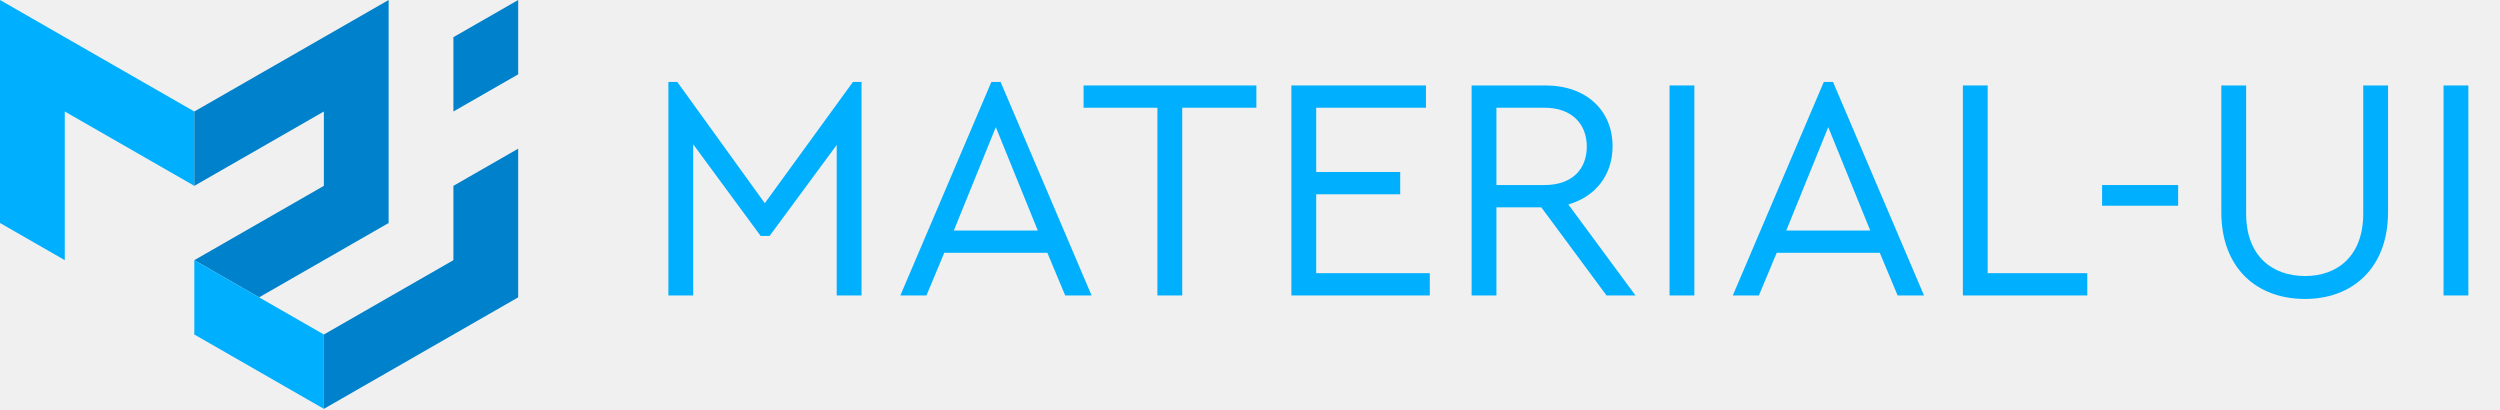
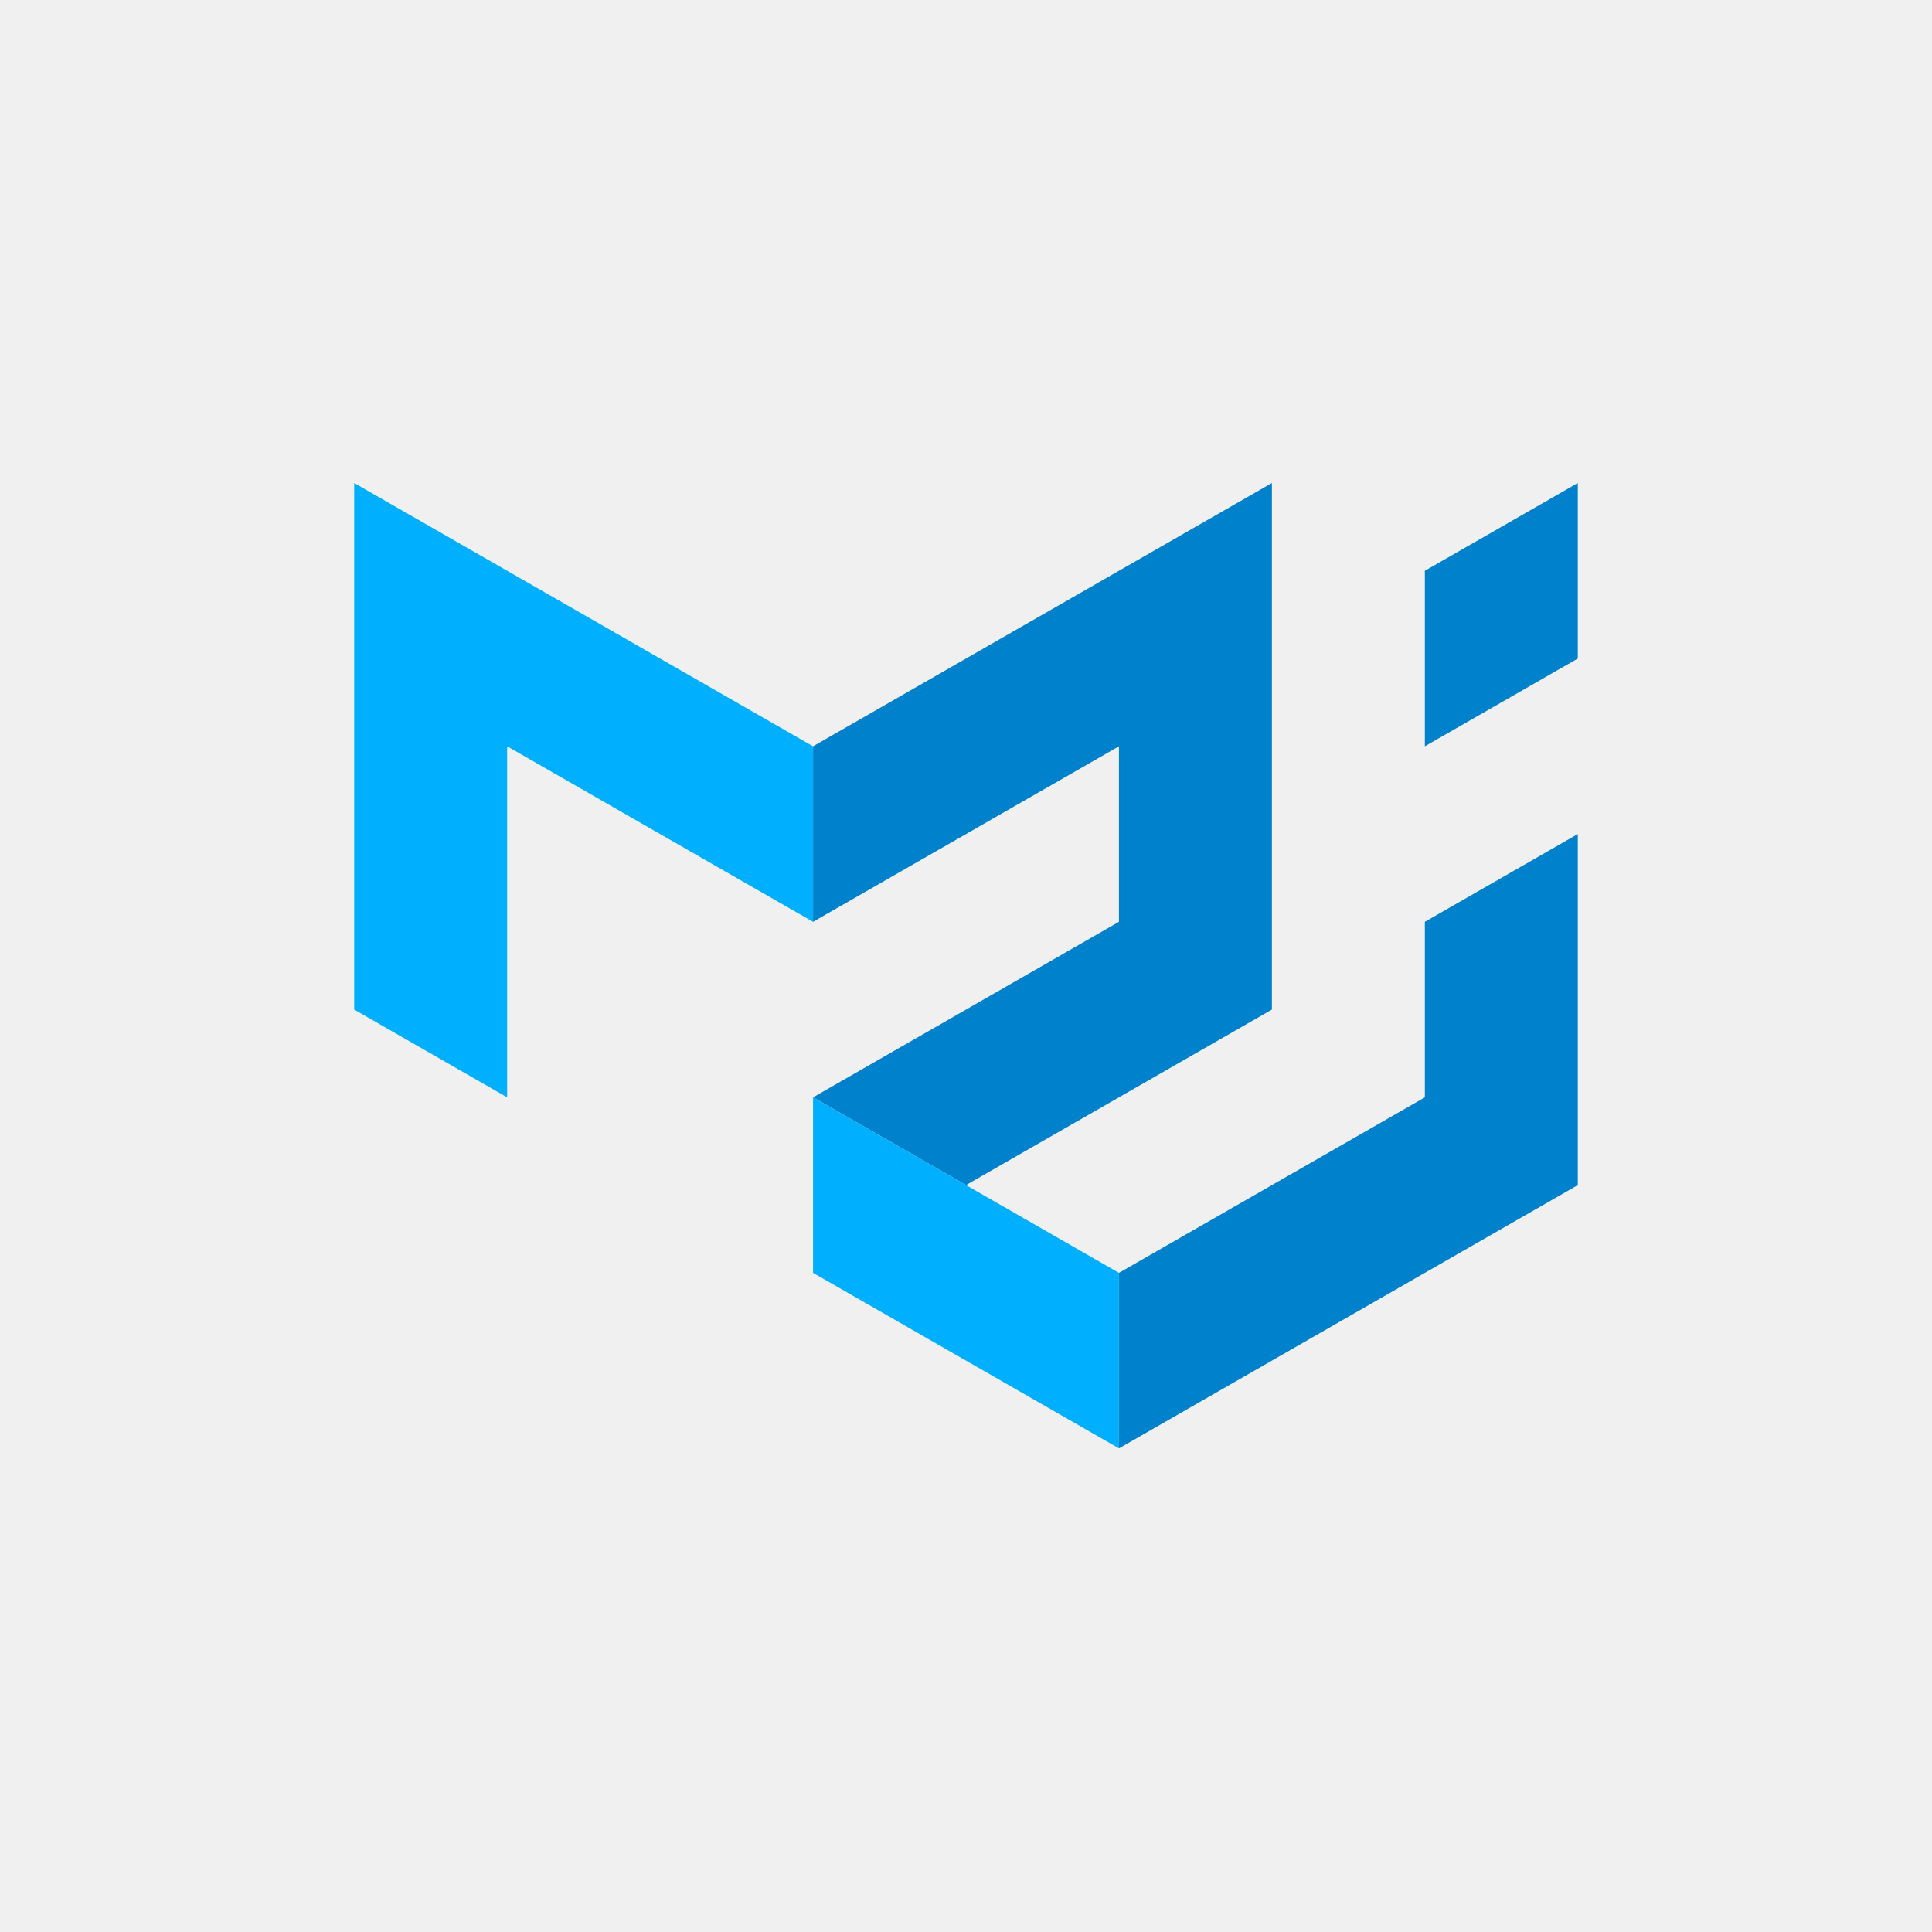
- <svg xmlns="http://www.w3.org/2000/svg" width="110" height="18" viewBox="0 0 110 18" fill="none">
-   <g clip-path="url(#clip0)">
-     <path d="M0 9.812V0L8.55 4.906V8.177L2.85 4.906V11.447L0 9.812Z" fill="#00B0FF" />
-     <path d="M8.55 4.906L17.1 0V9.812L11.4 13.083L8.55 11.447L14.25 8.177V4.906L8.55 8.177V4.906Z" fill="#0081CB" />
-     <path d="M8.55 11.447V14.718L14.25 17.989V14.718L8.55 11.447Z" fill="#00B0FF" />
-     <path d="M14.25 17.989L22.8 13.083V6.541L19.95 8.177V11.447L14.25 14.718V17.989ZM19.95 4.906V1.635L22.8 0V3.271L19.95 4.906Z" fill="#0081CB" />
-   </g>
-   <path d="M37.529 3.606L33.651 8.94L29.801 3.606H29.409V13H30.501V6.35L33.469 10.382H33.861L36.815 6.378V13H37.907V3.606H37.529Z" fill="#00B0FF" />
-   <path d="M46.868 13H48.03L44.026 3.606H43.62L39.616 13H40.764L41.548 11.124H46.084L46.868 13ZM45.664 10.144H41.968L43.816 5.594L45.664 10.144Z" fill="#00B0FF" />
-   <path d="M50.926 13H52.018V4.74H55.28V3.76H47.678V4.74H50.926V13Z" fill="#00B0FF" />
-   <path d="M56.821 13H62.911V12.02H57.913V8.548H61.609V7.568H57.913V4.74H62.743V3.76H56.821V13Z" fill="#00B0FF" />
-   <path d="M71.961 13L69.007 8.996C70.225 8.646 70.953 7.68 70.953 6.434C70.953 4.88 69.819 3.76 67.999 3.76H64.751V13H65.843V9.122H67.817L70.687 13H71.961ZM65.843 4.74H67.957C69.175 4.74 69.819 5.468 69.819 6.448C69.819 7.442 69.175 8.142 67.957 8.142H65.843V4.74Z" fill="#00B0FF" />
-   <path d="M73.46 13H74.552V3.76H73.46V13Z" fill="#00B0FF" />
-   <path d="M83.495 13H84.657L80.653 3.606H80.247L76.243 13H77.391L78.175 11.124H82.711L83.495 13ZM82.291 10.144H78.595L80.443 5.594L82.291 10.144Z" fill="#00B0FF" />
-   <path d="M86.366 13H91.84V12.02H87.458V3.76H86.366V13Z" fill="#00B0FF" />
-   <path d="M92.492 9.052H95.838V8.142H92.492V9.052Z" fill="#00B0FF" />
-   <path d="M101.42 13.154C103.506 13.154 105.074 11.796 105.074 9.332V3.76H103.982V9.402C103.982 11.264 102.848 12.146 101.42 12.146C99.978 12.146 98.83 11.264 98.83 9.402V3.76H97.738V9.332C97.738 11.796 99.292 13.154 101.42 13.154Z" fill="#00B0FF" />
-   <path d="M107.516 13H108.608V3.76H107.516V13Z" fill="#00B0FF" />
-   <defs>
-     <clipPath id="clip0">
-       <rect width="22.8" height="18" fill="white" />
-     </clipPath>
-   </defs>
+ <svg xmlns="http://www.w3.org/2000/svg" width="60" height="60" viewBox="0 0 60 60" fill="none">
+   <path d="M11 31.353V15L25.25 23.177V28.628L15.75 23.177V34.079L11 31.353Z" fill="#00B0FF" />
+   <path d="M25.25 23.177L39.5 15V31.353L30 36.804L25.25 34.079L34.75 28.628V23.177L25.25 28.628V23.177Z" fill="#0081CB" />
+   <path d="M25.25 34.079V39.53L34.75 44.981V39.53L25.25 34.079Z" fill="#00B0FF" />
+   <path d="M34.75 44.981L49 36.804V25.902L44.25 28.628V34.079L34.75 39.53V44.981ZM44.25 23.177V17.726L49 15V20.451L44.25 23.177Z" fill="#0081CB" />
</svg>
